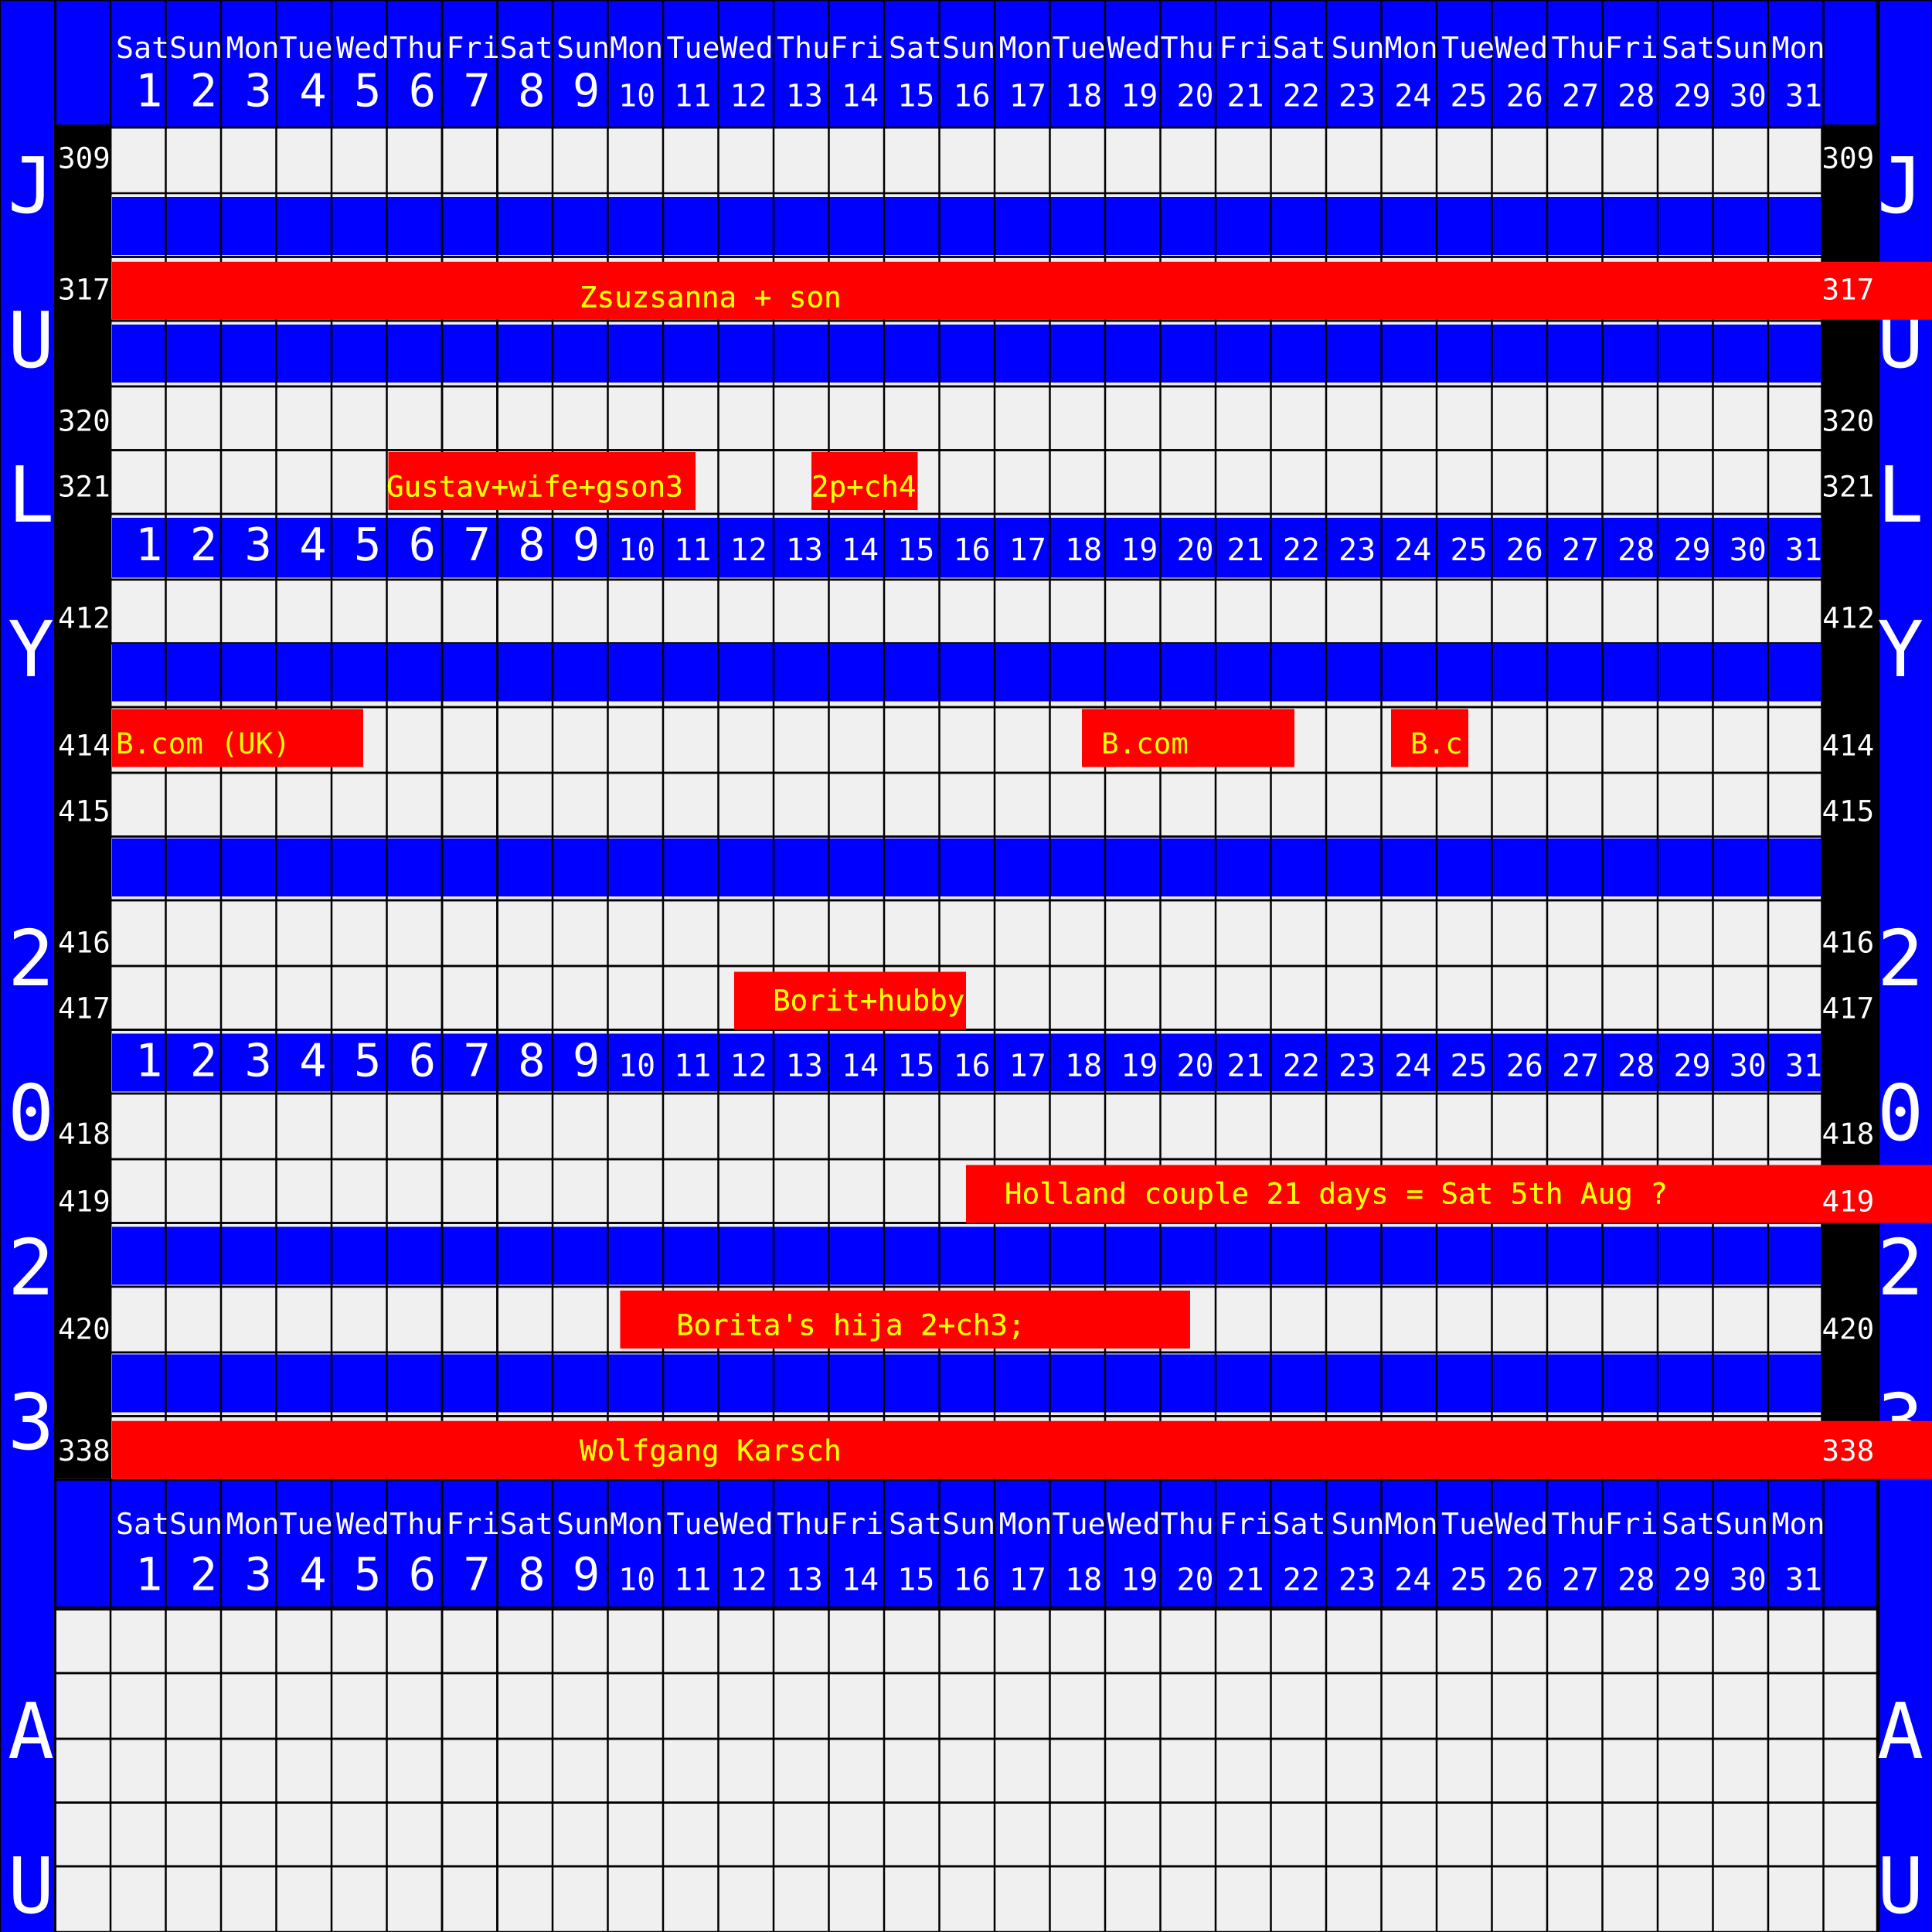
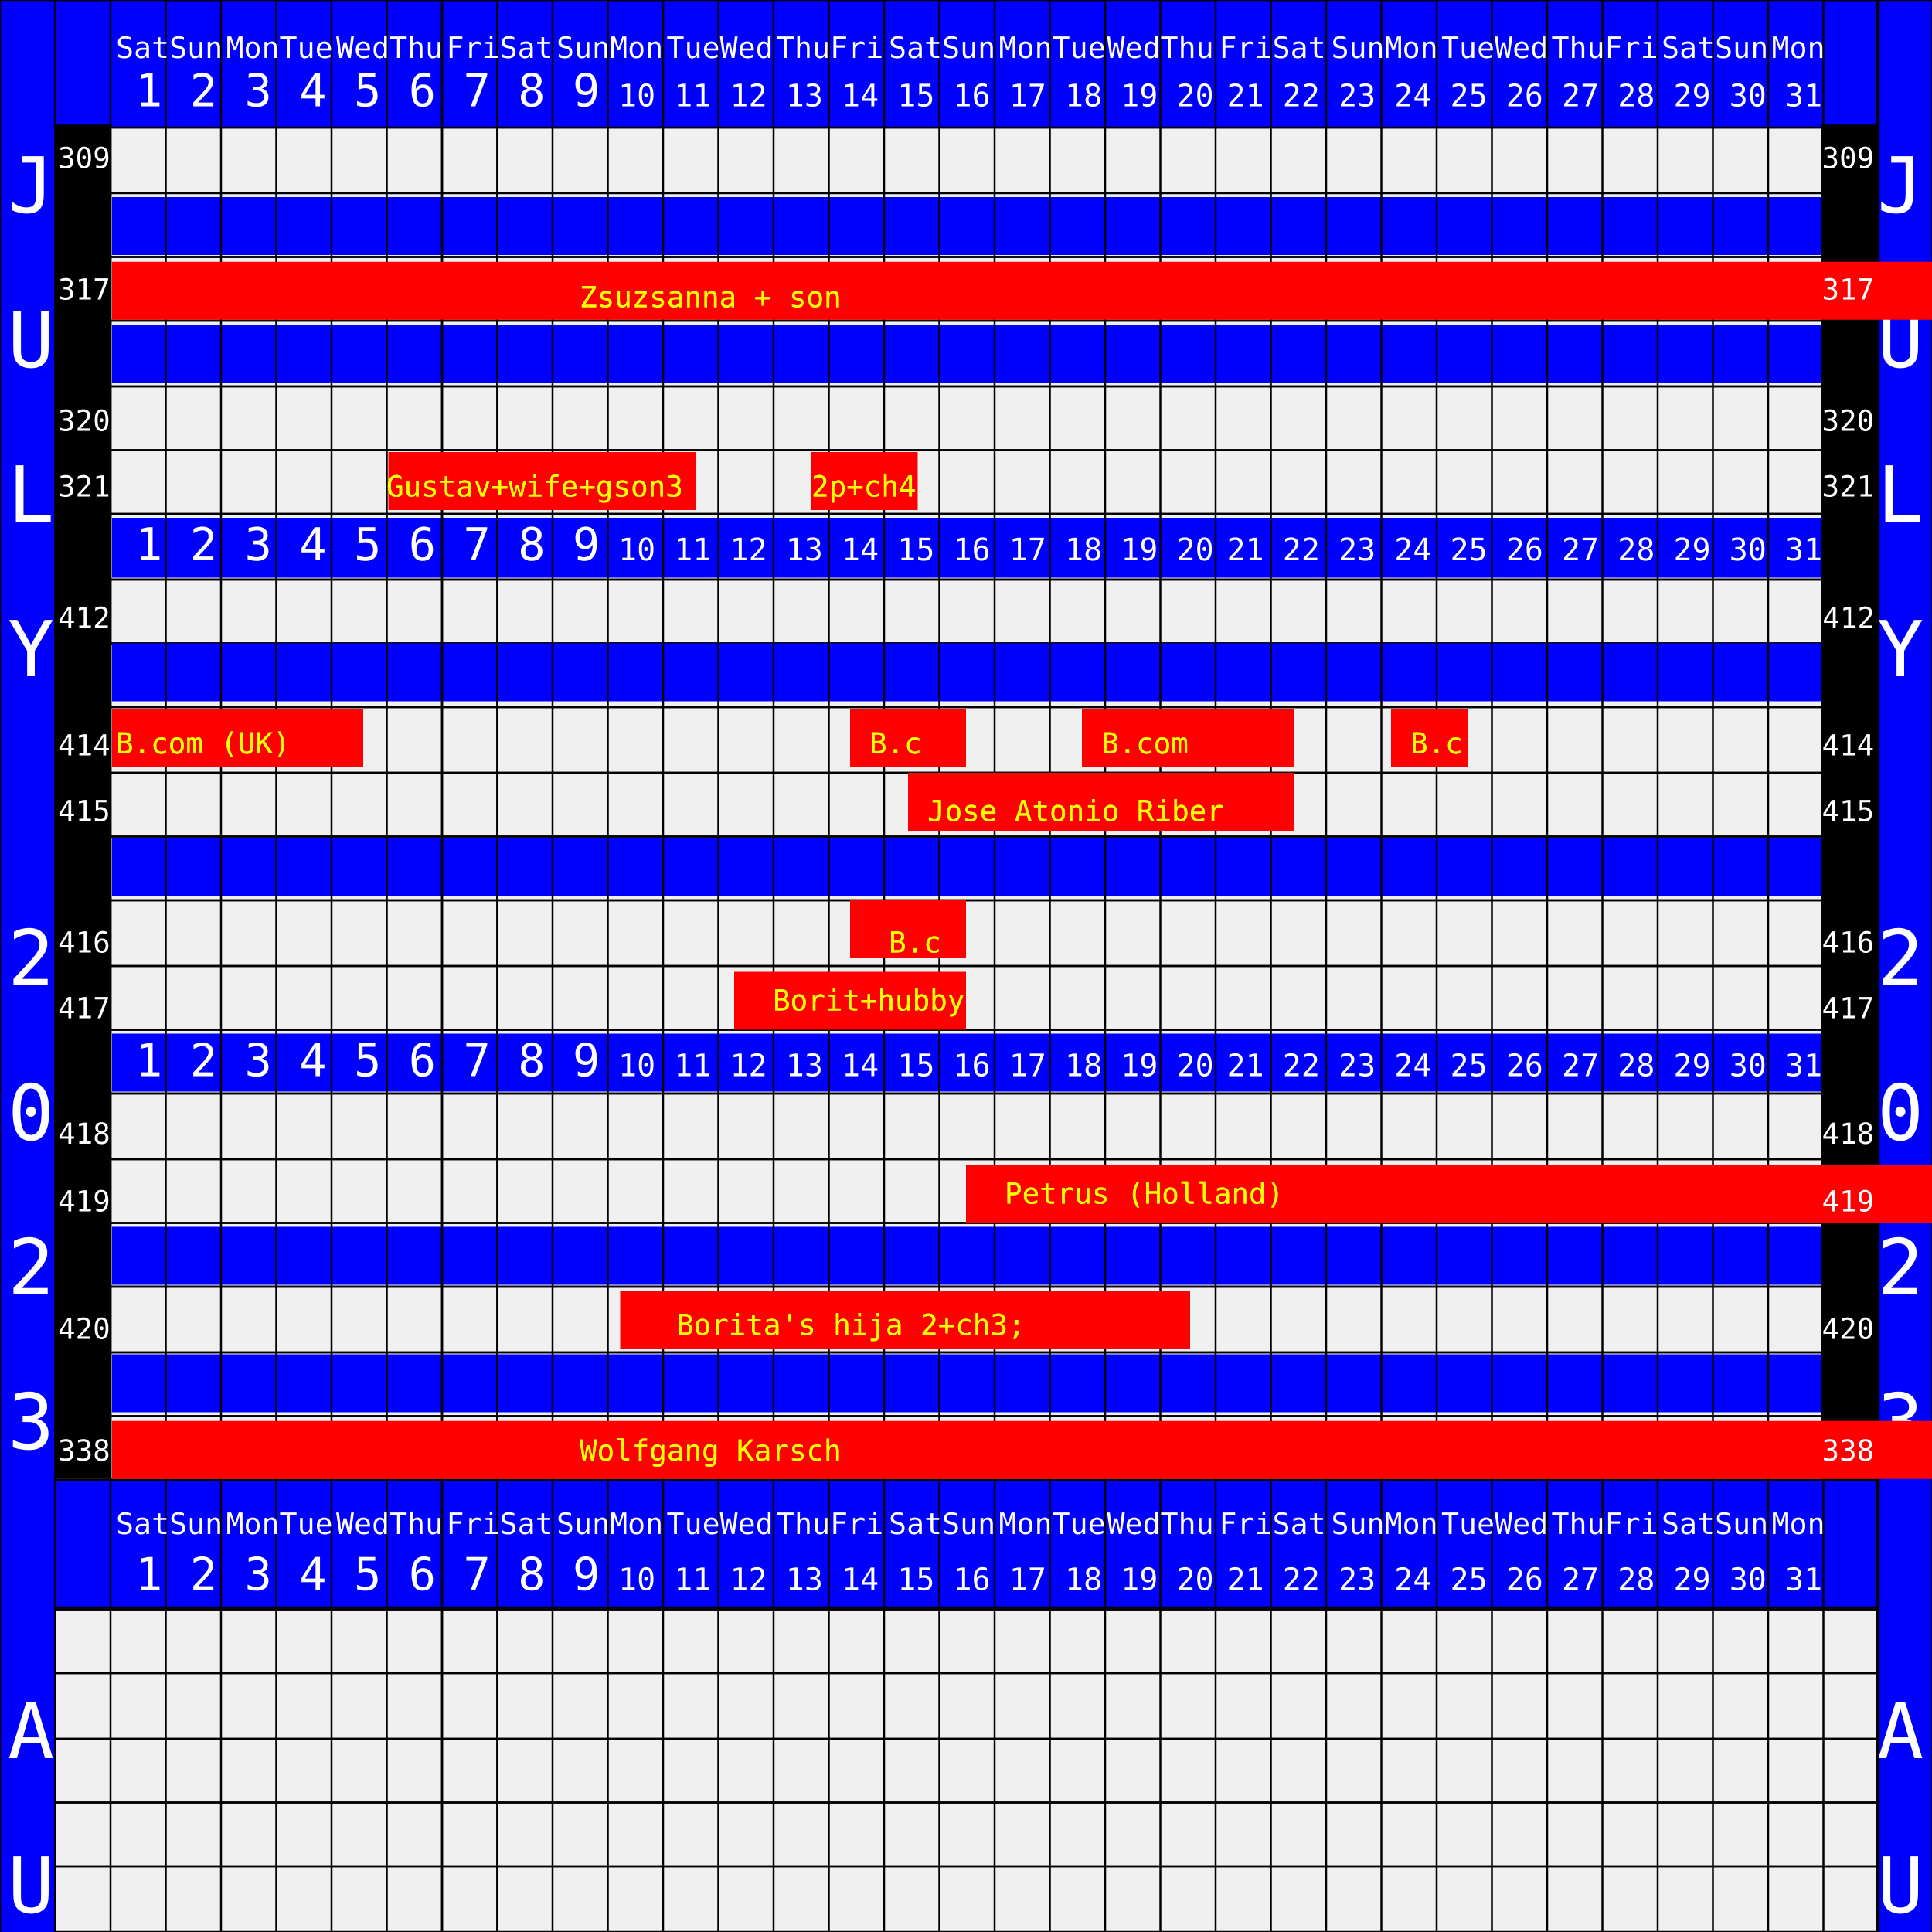
<svg xmlns="http://www.w3.org/2000/svg" width="100%" height="100%" position="absolute" top="0" left="0" viewBox="0 0 1000 1000" preserveAspectRatio="none">

/*  100  horizontals  */

<rect x="0" y="3.3%" width="1200%" height="10%" fill="none" stroke="black" />
  <rect x="0" y="6.6%" width="1200%" height="10%" fill="none" stroke="black" />
  <rect x="0" y="10.0%" width="1200%" height="10%" fill="none" stroke="black" />
  <rect x="0" y="13.3%" width="1200%" height="10%" fill="none" stroke="black" />
  <rect x="0" y="16.6%" width="1200%" height="10%" fill="none" stroke="black" />
  <rect x="0" y="20.0%" width="1200%" height="10%" fill="none" stroke="black" />
  <rect x="0" y="23.3%" width="1200%" height="10%" fill="none" stroke="black" />
  <rect x="0" y="26.6%" width="1200%" height="10%" fill="none" stroke="black" />
  <rect x="0" y="30.0%" width="1200%" height="10%" fill="none" stroke="black" />
  <rect x="0" y="33.3%" width="1200%" height="10%" fill="none" stroke="black" />
  <rect x="0" y="36.6%" width="1200%" height="10%" fill="none" stroke="black" />
  <rect x="0" y="40.0%" width="1200%" height="10%" fill="none" stroke="black" />
  <rect x="0" y="43.3%" width="1200%" height="10%" fill="none" stroke="black" />
  <rect x="0" y="46.6%" width="1200%" height="10%" fill="none" stroke="black" />
  <rect x="0" y="50.0%" width="1200%" height="10%" fill="none" stroke="black" />
  <rect x="0" y="53.3%" width="1200%" height="10%" fill="none" stroke="black" />
  <rect x="0" y="56.6%" width="1200%" height="10%" fill="none" stroke="black" />
  <rect x="0" y="60.0%" width="1200%" height="10%" fill="none" stroke="black" />
  <rect x="0" y="63.3%" width="1200%" height="10%" fill="none" stroke="black" />
  <rect x="0" y="66.6%" width="1200%" height="10%" fill="none" stroke="black" />
  <rect x="0" y="70.0%" width="1200%" height="10%" fill="none" stroke="black" />
  <rect x="0" y="73.3%" width="1200%" height="10%" fill="none" stroke="black" />
  <rect x="0" y="76.6%" width="1200%" height="10%" fill="none" stroke="black" />
  <rect x="0" y="80.0%" width="1200%" height="10%" fill="none" stroke="black" />
  <rect x="0" y="83.3%" width="1200%" height="10%" fill="none" stroke="black" />
  <rect x="0" y="86.6%" width="1200%" height="10%" fill="none" stroke="black" />
  <rect x="0" y="90.0%" width="1200%" height="10%" fill="none" stroke="black" />
  <rect x="0" y="93.3%" width="1200%" height="10%" fill="none" stroke="black" />
  <rect x="0" y="96.6%" width="1200%" height="10%" fill="none" stroke="black" />
  <rect x="0" y="0.00%" width="1200%" height="6.6%" fill="blue" stroke="black" />
  <rect x="0" y="76.6%" width="1200%" height="6.6%" fill="blue" stroke="black" />
  <rect x="5.8%" y="10.2%" width="1200%" height="3%" fill="blue" />
  <rect x="5.8%" y="16.8%" width="1200%" height="3%" fill="blue" />
  <rect x="5.8%" y="26.8%" width="1200%" height="3%" fill="blue" />
  <rect x="5.8%" y="26.9%" width="1200%" height="3%" fill="blue" />
  <rect x="5.8%" y="33.3%" width="1200%" height="3%" fill="blue" />
  <rect x="5.8%" y="43.4%" width="1200%" height="3%" fill="blue" />
  <rect x="5.8%" y="53.5%" width="1200%" height="3%" fill="blue" />
  <rect x="5.8%" y="63.5%" width="1200%" height="3%" fill="blue" />
  <rect x="5.8%" y="70.1%" width="1200%" height="3%" fill="blue" />



/*  57.2  verticals  */

<rect x="0.000%" y="0.0%" width="2.86%" height="1200%" fill="blue" stroke="black" />
  <rect x="2.860%" y="6.5%" width="2.86%" height="70.0%" fill="black" stroke="black" />
  <rect x="94.30%" y="6.5%" width="2.86%" height="70.0%" fill="black" stroke="black" />
  <rect x="97.16%" y="0.0%" width="2.86%" height="1200%" fill="blue" stroke="black" />
  <rect x="2.860%" y="0" width="2.86%" height="1200%" fill="none" stroke="black" />
  <rect x="8.580%" y="0" width="2.86%" height="1200%" fill="none" stroke="black" />
  <rect x="14.30%" y="0" width="2.86%" height="1200%" fill="none" stroke="black" />
  <rect x="20.02%" y="0" width="2.86%" height="1200%" fill="none" stroke="black" />
  <rect x="22.88%" y="0" width="2.86%" height="1200%" fill="none" stroke="black" />
  <rect x="25.74%" y="0" width="2.86%" height="1200%" fill="none" stroke="black" />
  <rect x="31.46%" y="0" width="2.86%" height="1200%" fill="none" stroke="black" />
  <rect x="37.18%" y="0" width="2.86%" height="1200%" fill="none" stroke="black" />
  <rect x="42.90%" y="0" width="2.86%" height="1200%" fill="none" stroke="black" />
  <rect x="48.62%" y="0" width="2.86%" height="1200%" fill="none" stroke="black" />
  <rect x="54.34%" y="0" width="2.86%" height="1200%" fill="none" stroke="black" />
  <rect x="60.06%" y="0" width="2.86%" height="1200%" fill="none" stroke="black" />
  <rect x="65.78%" y="0" width="2.86%" height="1200%" fill="none" stroke="black" />
  <rect x="71.50%" y="0" width="2.86%" height="1200%" fill="none" stroke="black" />
  <rect x="77.22%" y="0" width="2.86%" height="1200%" fill="none" stroke="black" />
  <rect x="82.94%" y="0" width="2.86%" height="1200%" fill="none" stroke="black" />
  <rect x="88.66%" y="0" width="2.86%" height="1200%" fill="none" stroke="black" />
  <rect x="94.38%" y="0" width="2.86%" height="1200%" fill="none" stroke="black" />
  <text font-family="Monospace" font-size="40" style="fill:white;">
    <tspan x="0.4%" y="11%">J</tspan>
    <tspan x="97.16%">J</tspan>
    <tspan x="0.4%" y="19%">U</tspan>
    <tspan x="97.16%">U</tspan>
    <tspan x="0.4%" y="27%">L</tspan>
    <tspan x="97.16%">L</tspan>
    <tspan x="0.4%" y="35%">Y</tspan>
    <tspan x="97.16%">Y</tspan>
    <tspan x="0.4%" y="51%">2</tspan>
    <tspan x="97.16%">2</tspan>
    <tspan x="0.4%" y="59%">0</tspan>
    <tspan x="97.16%">0</tspan>
    <tspan x="0.4%" y="67%">2</tspan>
    <tspan x="97.16%">2</tspan>
    <tspan x="0.4%" y="75%">3</tspan>
    <tspan x="97.16%">3</tspan>
    <tspan x="0.4%" y="91%">A</tspan>
    <tspan x="97.16%">A</tspan>
    <tspan x="0.4%" y="99%">U</tspan>
    <tspan x="97.16%">U</tspan>
  </text>


/*  red res strips  */
<rect x="5.8%" y="13.55%" width="100%" height="3%" fill="red" />
  <rect x="5.8%" y="36.7%" width="13%" height="3%" fill="red" />
+   <rect x="44%" y="36.7%" width="6%" height="3%" fill="red" />
  <rect x="56%" y="36.7%" width="11%" height="3%" fill="red" />
  <rect x="72%" y="36.7%" width="4%" height="3%" fill="red" />
+   <rect x="47%" y="40%" width="20%" height="3%" fill="red" />
+   <rect x="44%" y="46.6%" width="6%" height="3%" fill="red" />
  <rect x="38%" y="50.3%" width="12%" height="3%" fill="red" />
  <rect x="50%" y="60.3%" width="50%" height="3%" fill="red" />
  <rect x="20.1%" y="23.4%" width="15.9%" height="3%" fill="red" />
  <rect x="42%" y="23.4%" width="5.5%" height="3%" fill="red" />
  <rect x="32.1%" y="66.8%" width="29.5%" height="3%" fill="red" />
  <rect x="5.8%" y="73.55%" width="100%" height="3%" fill="red" />

/*  white apt nos + yellow  res  text  */
<text font-family="Monospace" font-size="15" style="fill:white;">
    <tspan x="3%" y="8.7%">309</tspan>
    <tspan x="94.3%">309</tspan>
    <tspan x="3%" y="12.1%" />
    <tspan x="3%" y="15.5%">317</tspan>
    <tspan x="94.3%">317</tspan>
    <tspan x="30%" y="15.9%" fill="#ff0">Zsuzsanna + son</tspan>
    <tspan x="30%" y="15.9%" fill="#ff0">Zsuzsanna + son</tspan>
    <tspan x="3%" y="22.3%">320</tspan>
    <tspan x="94.3%">320</tspan>
    <tspan x="3%" y="25.7%">321</tspan>
    <tspan x="94.3%">321</tspan>
    <tspan x="20%" fill="#ff0">Gustav+wife+gson3</tspan>
    <tspan x="20%" fill="#ff0">Gustav+wife+gson3</tspan>
    <tspan x="42%" fill="#ff0">2p+ch4</tspan>
    <tspan x="42%" fill="#ff0">2p+ch4</tspan>
    <tspan x="3%" y="29.1%" fill="#ff0" />
    <tspan x="3%" y="32.5%">412</tspan>
    <tspan x="94.33%">412</tspan>
    <tspan x="3%" y="35.9%" />
    <tspan x="3%" y="39.1%">414</tspan>
    <tspan x="94.3%">414</tspan>
    <tspan x="6%" y="39%" fill="#ff0">B.com  (UK)</tspan>
+     <tspan x="6%" y="39%" fill="#ff0">B.com  (UK)</tspan>
+     <tspan x="45%" y="39%" fill="#ff0">B.c</tspan>
+     <tspan x="45%" y="39%" fill="#ff0">B.c</tspan>
    <tspan x="57%" y="39%" fill="#ff0">B.com</tspan>
+     <tspan x="57%" y="39%" fill="#ff0">B.com</tspan>
+     <tspan x="73%" y="39%" fill="#ff0">B.c</tspan>
    <tspan x="73%" y="39%" fill="#ff0">B.c</tspan>
    <tspan x="3%" y="42.5%">415</tspan>
    <tspan x="94.3%">415</tspan>
-     <tspan x="3%" y="46.1%" />
+     <tspan x="48%" y="42.5%" fill="#ff0">Jose Atonio Riber</tspan>
+     <tspan x="48%" y="42.5%" fill="#ff0">Jose Atonio Riber</tspan>
    <tspan x="3%" y="49.3%">416</tspan>
    <tspan x="94.3%">416</tspan>
+     <tspan x="46%" y="49.3%" fill="#ff0">B.c</tspan>
+     <tspan x="46%" y="49.3%" fill="#ff0">B.c</tspan>
    <tspan x="3%" y="52.7%">417</tspan>
    <tspan x="94.3%">417</tspan>
    <tspan x="40%" y="52.3%" fill="#ff0">Borit+hubby</tspan>
    <tspan x="40%" y="52.3%" fill="#ff0">Borit+hubby</tspan>
    <tspan x="3%" y="59.2%">418</tspan>
    <tspan x="94.3%">418</tspan>
    <tspan x="3%" y="62.7%">419</tspan>
    <tspan x="94.3%">419</tspan>
-     <tspan x="52%" y="62.3%" fill="#ff0">Holland couple  21 days = Sat 5th Aug ?</tspan>
-     <tspan x="52%" y="62.3%" fill="#ff0">Holland couple  21 days = Sat 5th Aug ?</tspan>
+     <tspan x="52%" y="62.3%" fill="#ff0">Petrus (Holland)</tspan>
+     <tspan x="52%" y="62.3%" fill="#ff0">Petrus (Holland)</tspan>
    <tspan x="3%" y="69.3%">420</tspan>
    <tspan x="94.3%">420</tspan>
    <tspan x="35%" y="69.1%" fill="#ff0">Borita's hija 2+ch3;</tspan>
    <tspan x="35%" y="69.1%" fill="#ff0">Borita's hija 2+ch3;</tspan>
    <tspan x="3%" y="75.6%">338</tspan>
    <tspan x="94.3%">338</tspan>
    <tspan x="30%" y="75.6%" fill="#ff0">Wolfgang Karsch</tspan>
    <tspan x="30%" y="75.6%" fill="#ff0">Wolfgang Karsch</tspan>
  </text>


/*  DAYS  OF  THE  WEEK  +  1 to 31  */
<text font-family="Monospace" font-size="15.3" style="fill:white;">
    <tspan x="6.00%" y="3%">SatSun</tspan>
    <tspan x="6.00%" y="79.4%">SatSun</tspan>
    <tspan x="11.7%" y="3%">MonTue</tspan>
    <tspan x="11.7%" y="79.4%">MonTue</tspan>
    <tspan x="17.4%" y="3%">WedThu</tspan>
    <tspan x="17.4%" y="79.4%">WedThu</tspan>
    <tspan x="23.1%" y="3%">FriSat</tspan>
    <tspan x="23.1%" y="79.4%">FriSat</tspan>
    <tspan x="28.8%" y="3%">SunMon</tspan>
    <tspan x="28.8%" y="79.4%">SunMon</tspan>
    <tspan x="34.5%" y="3%">TueWed</tspan>
    <tspan x="34.5%" y="79.4%">TueWed</tspan>
    <tspan x="40.2%" y="3%">ThuFri</tspan>
    <tspan x="40.2%" y="79.4%">ThuFri</tspan>
    <tspan x="46.0%" y="3%">SatSun</tspan>
    <tspan x="46.0%" y="79.4%">SatSun</tspan>
    <tspan x="51.7%" y="3%">MonTue</tspan>
    <tspan x="51.7%" y="79.4%">MonTue</tspan>
    <tspan x="57.3%" y="3%">WedThu</tspan>
    <tspan x="57.3%" y="79.4%">WedThu</tspan>
    <tspan x="63.1%" y="3%">FriSat</tspan>
    <tspan x="63.1%" y="79.4%">FriSat</tspan>
    <tspan x="68.9%" y="3%">SunMon</tspan>
    <tspan x="68.9%" y="79.4%">SunMon</tspan>
    <tspan x="74.6%" y="3%">TueWed</tspan>
    <tspan x="74.6%" y="79.4%">TueWed</tspan>
    <tspan x="80.3%" y="3%">ThuFri</tspan>
    <tspan x="80.3%" y="79.4%">ThuFri</tspan>
    <tspan x="86.0%" y="3%">SatSun</tspan>
    <tspan x="86.0%" y="79.4%">SatSun</tspan>
    <tspan x="91.7%" y="3%">Mon</tspan>
    <tspan x="91.7%" y="79.4%">Mon</tspan>
  </text>
  <text font-family="Monospace" font-size="23.5" style="fill:white;">
    <tspan x="7.00%" y="5.5%">1 2 3 4 5 6 7 8 9</tspan>
    <tspan x="32.0%" y="5.5%" font-size="16">10 11 12 13 14 15 16 17 18 19 20</tspan>
    <tspan x="63.5%" y="5.5%" font-size="16">21 22 23 24 25 26 27 28 29 30 31</tspan>
  </text>
  <text font-family="Monospace" font-size="23.5" style="fill:white;">
    <tspan x="7.00%" y="29%">1 2 3 4 5 6 7 8 9</tspan>
    <tspan x="32.0%" y="29%" font-size="16">10 11 12 13 14 15 16 17 18 19 20</tspan>
    <tspan x="63.5%" y="29%" font-size="16">21 22 23 24 25 26 27 28 29 30 31</tspan>
  </text>
  <text font-family="Monospace" font-size="23.5" style="fill:white;">
    <tspan x="7.00%" y="55.7%">1 2 3 4 5 6 7 8 9</tspan>
    <tspan x="32.0%" y="55.7%" font-size="16">10 11 12 13 14 15 16 17 18 19 20</tspan>
    <tspan x="63.5%" y="55.7%" font-size="16">21 22 23 24 25 26 27 28 29 30 31</tspan>
  </text>
  <text font-family="Monospace" font-size="23.5" style="fill:white;">
    <tspan x="7.00%" y="82.3%">1 2 3 4 5 6 7 8 9</tspan>
    <tspan x="32.0%" y="82.30%" font-size="16">10 11 12 13 14 15 16 17 18 19 20</tspan>
    <tspan x="63.5%" y="82.30%" font-size="16">21 22 23 24 25 26 27 28 29 30 31</tspan>
  </text>
</svg>
